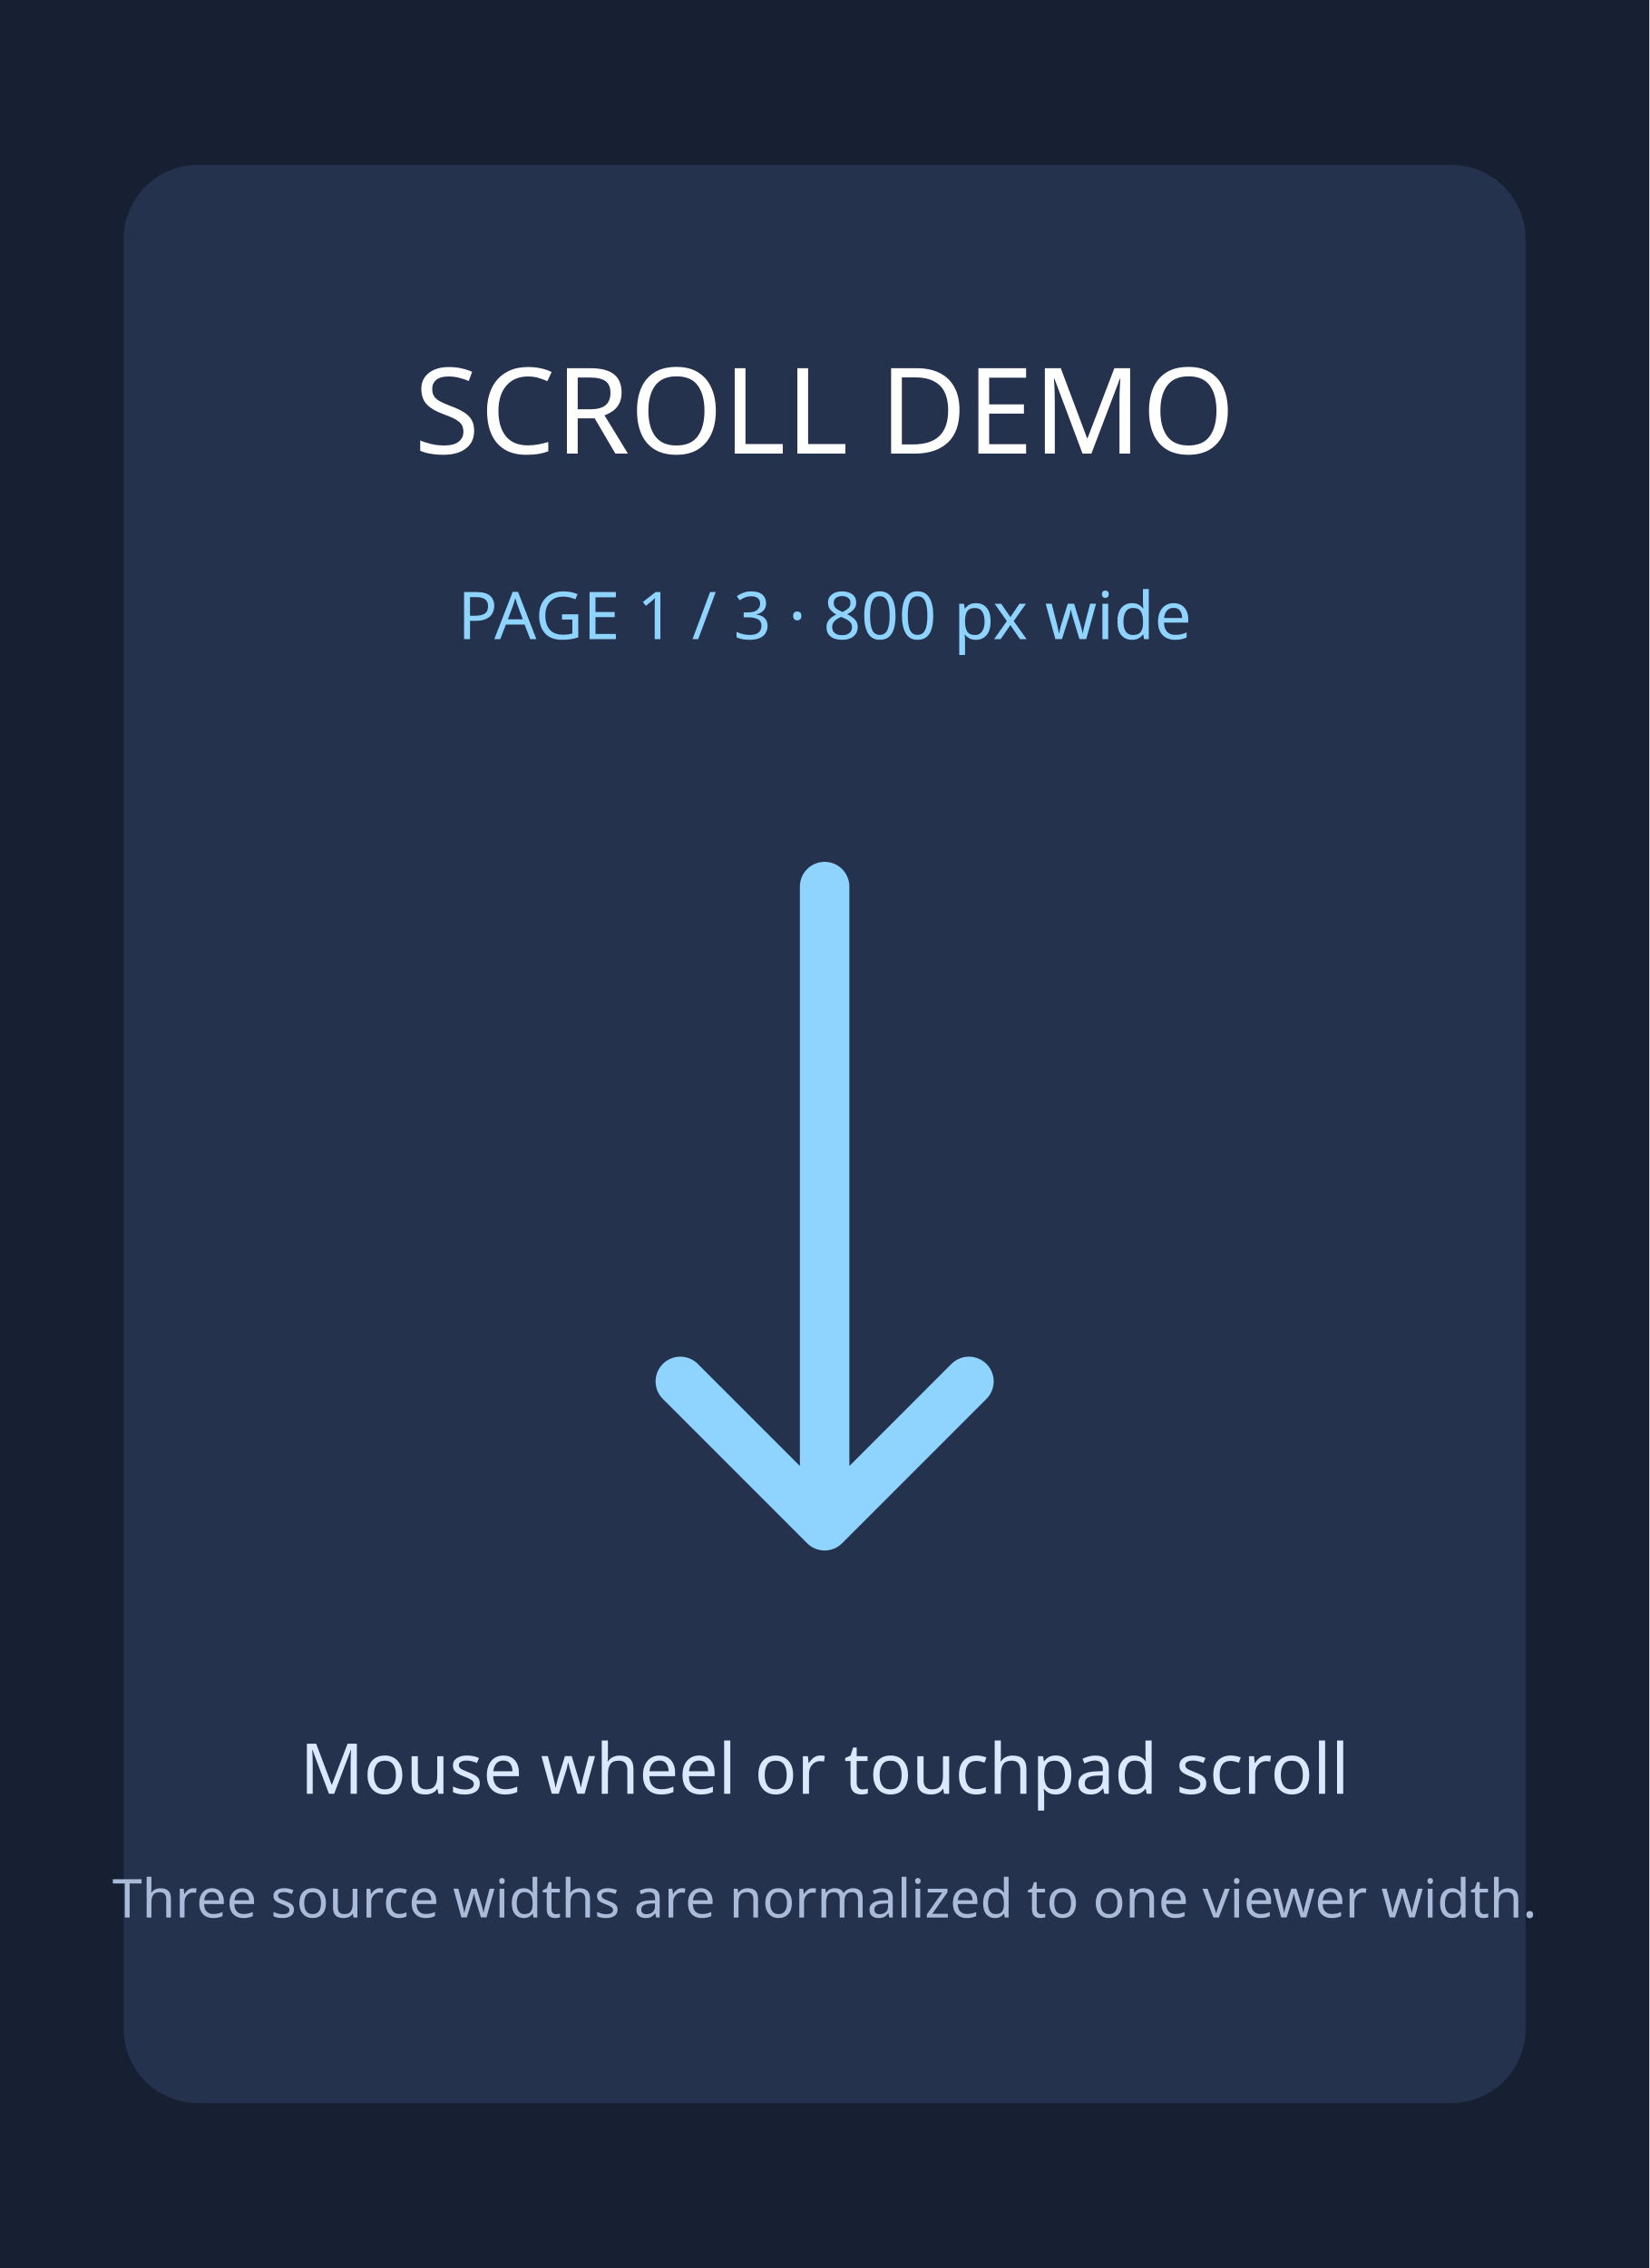
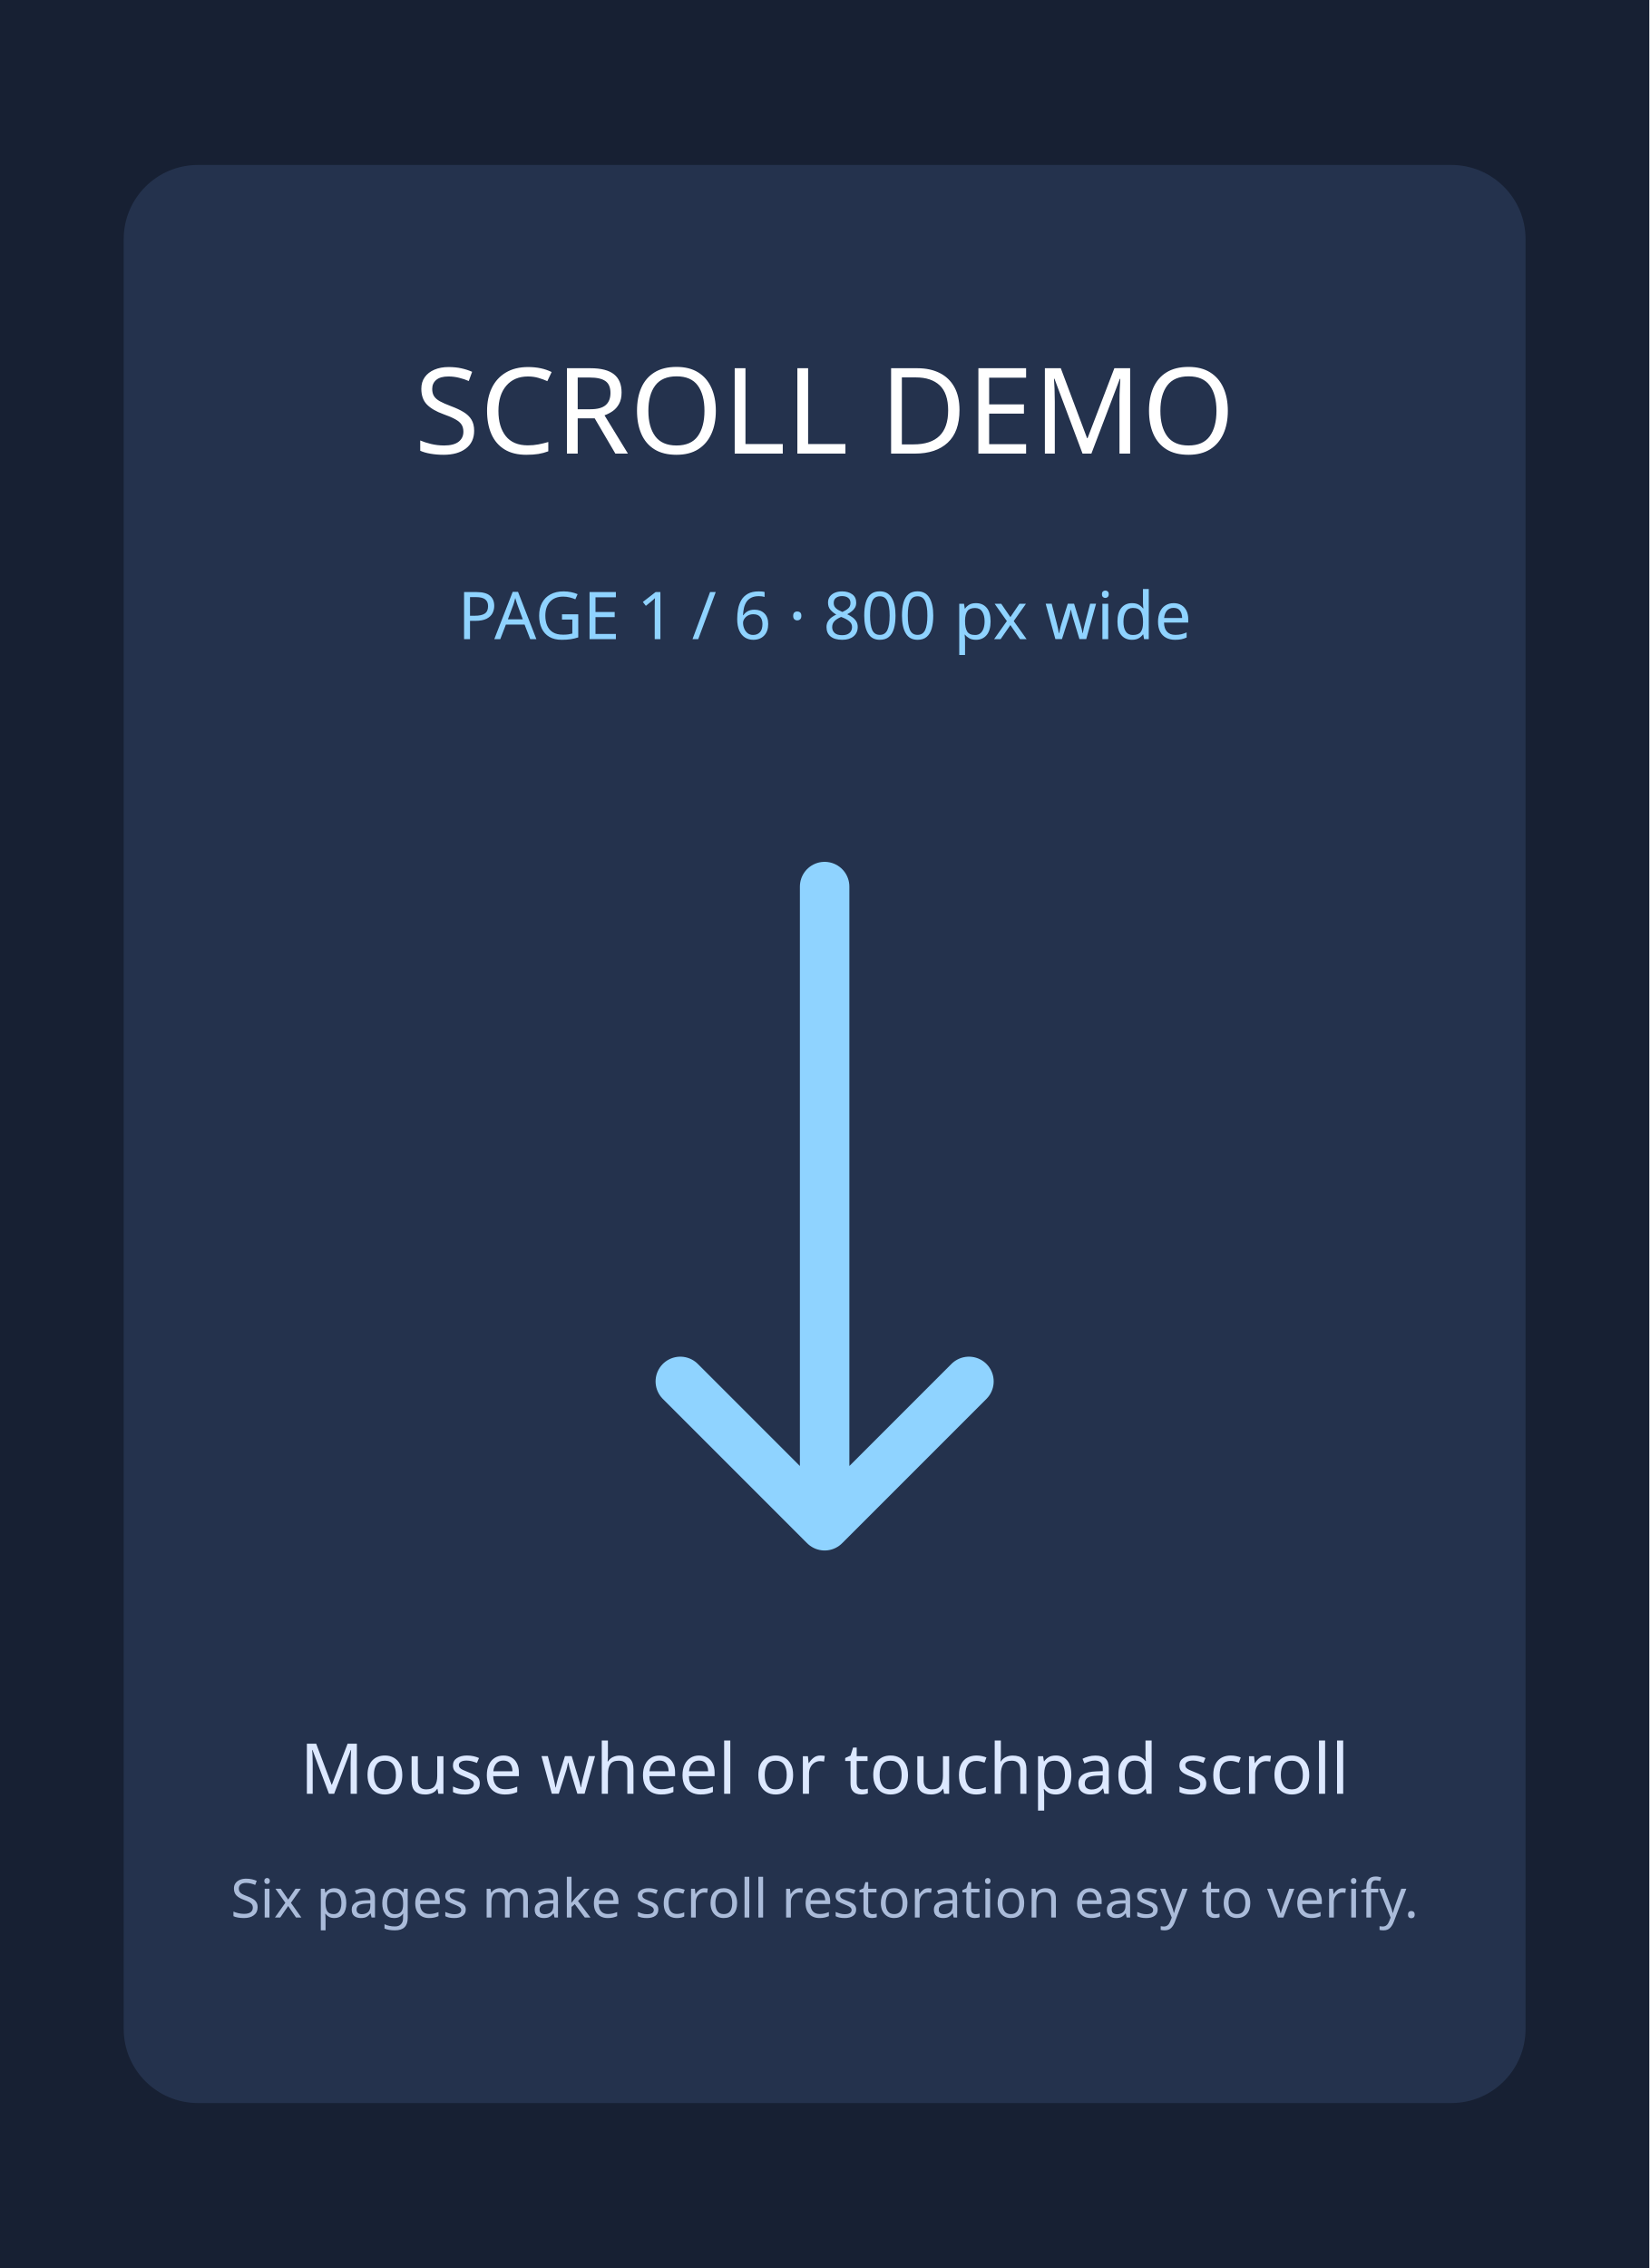
<svg xmlns="http://www.w3.org/2000/svg" width="800" height="1100" viewBox="0 0 800 1100">
  <rect width="800" height="1100" fill="#172033" />
  <rect x="60" y="80" width="680" height="940" rx="36" fill="#24324d" />
  <text x="400" y="220" fill="#ffffff" font-family="sans-serif" font-size="58" text-anchor="middle">SCROLL DEMO</text>
-   <text x="400" y="310" fill="#8fd3ff" font-family="sans-serif" font-size="32" text-anchor="middle">PAGE 1 / 3 · 800 px wide</text>
+   <text x="400" y="310" fill="#8fd3ff" font-family="sans-serif" font-size="32" text-anchor="middle">PAGE 1 / 6 · 800 px wide</text>
  <path d="M400 430v310m-70-70 70 70 70-70" fill="none" stroke="#8fd3ff" stroke-width="24" stroke-linecap="round" stroke-linejoin="round" />
  <text x="400" y="870" fill="#dce8ff" font-family="sans-serif" font-size="34" text-anchor="middle">Mouse wheel or touchpad scroll</text>
-   <text x="400" y="930" fill="#aabbd9" font-family="sans-serif" font-size="26" text-anchor="middle">Three source widths are normalized to one viewer width.</text>
+   <text x="400" y="930" fill="#aabbd9" font-family="sans-serif" font-size="26" text-anchor="middle">Six pages make scroll restoration easy to verify.</text>
</svg>
